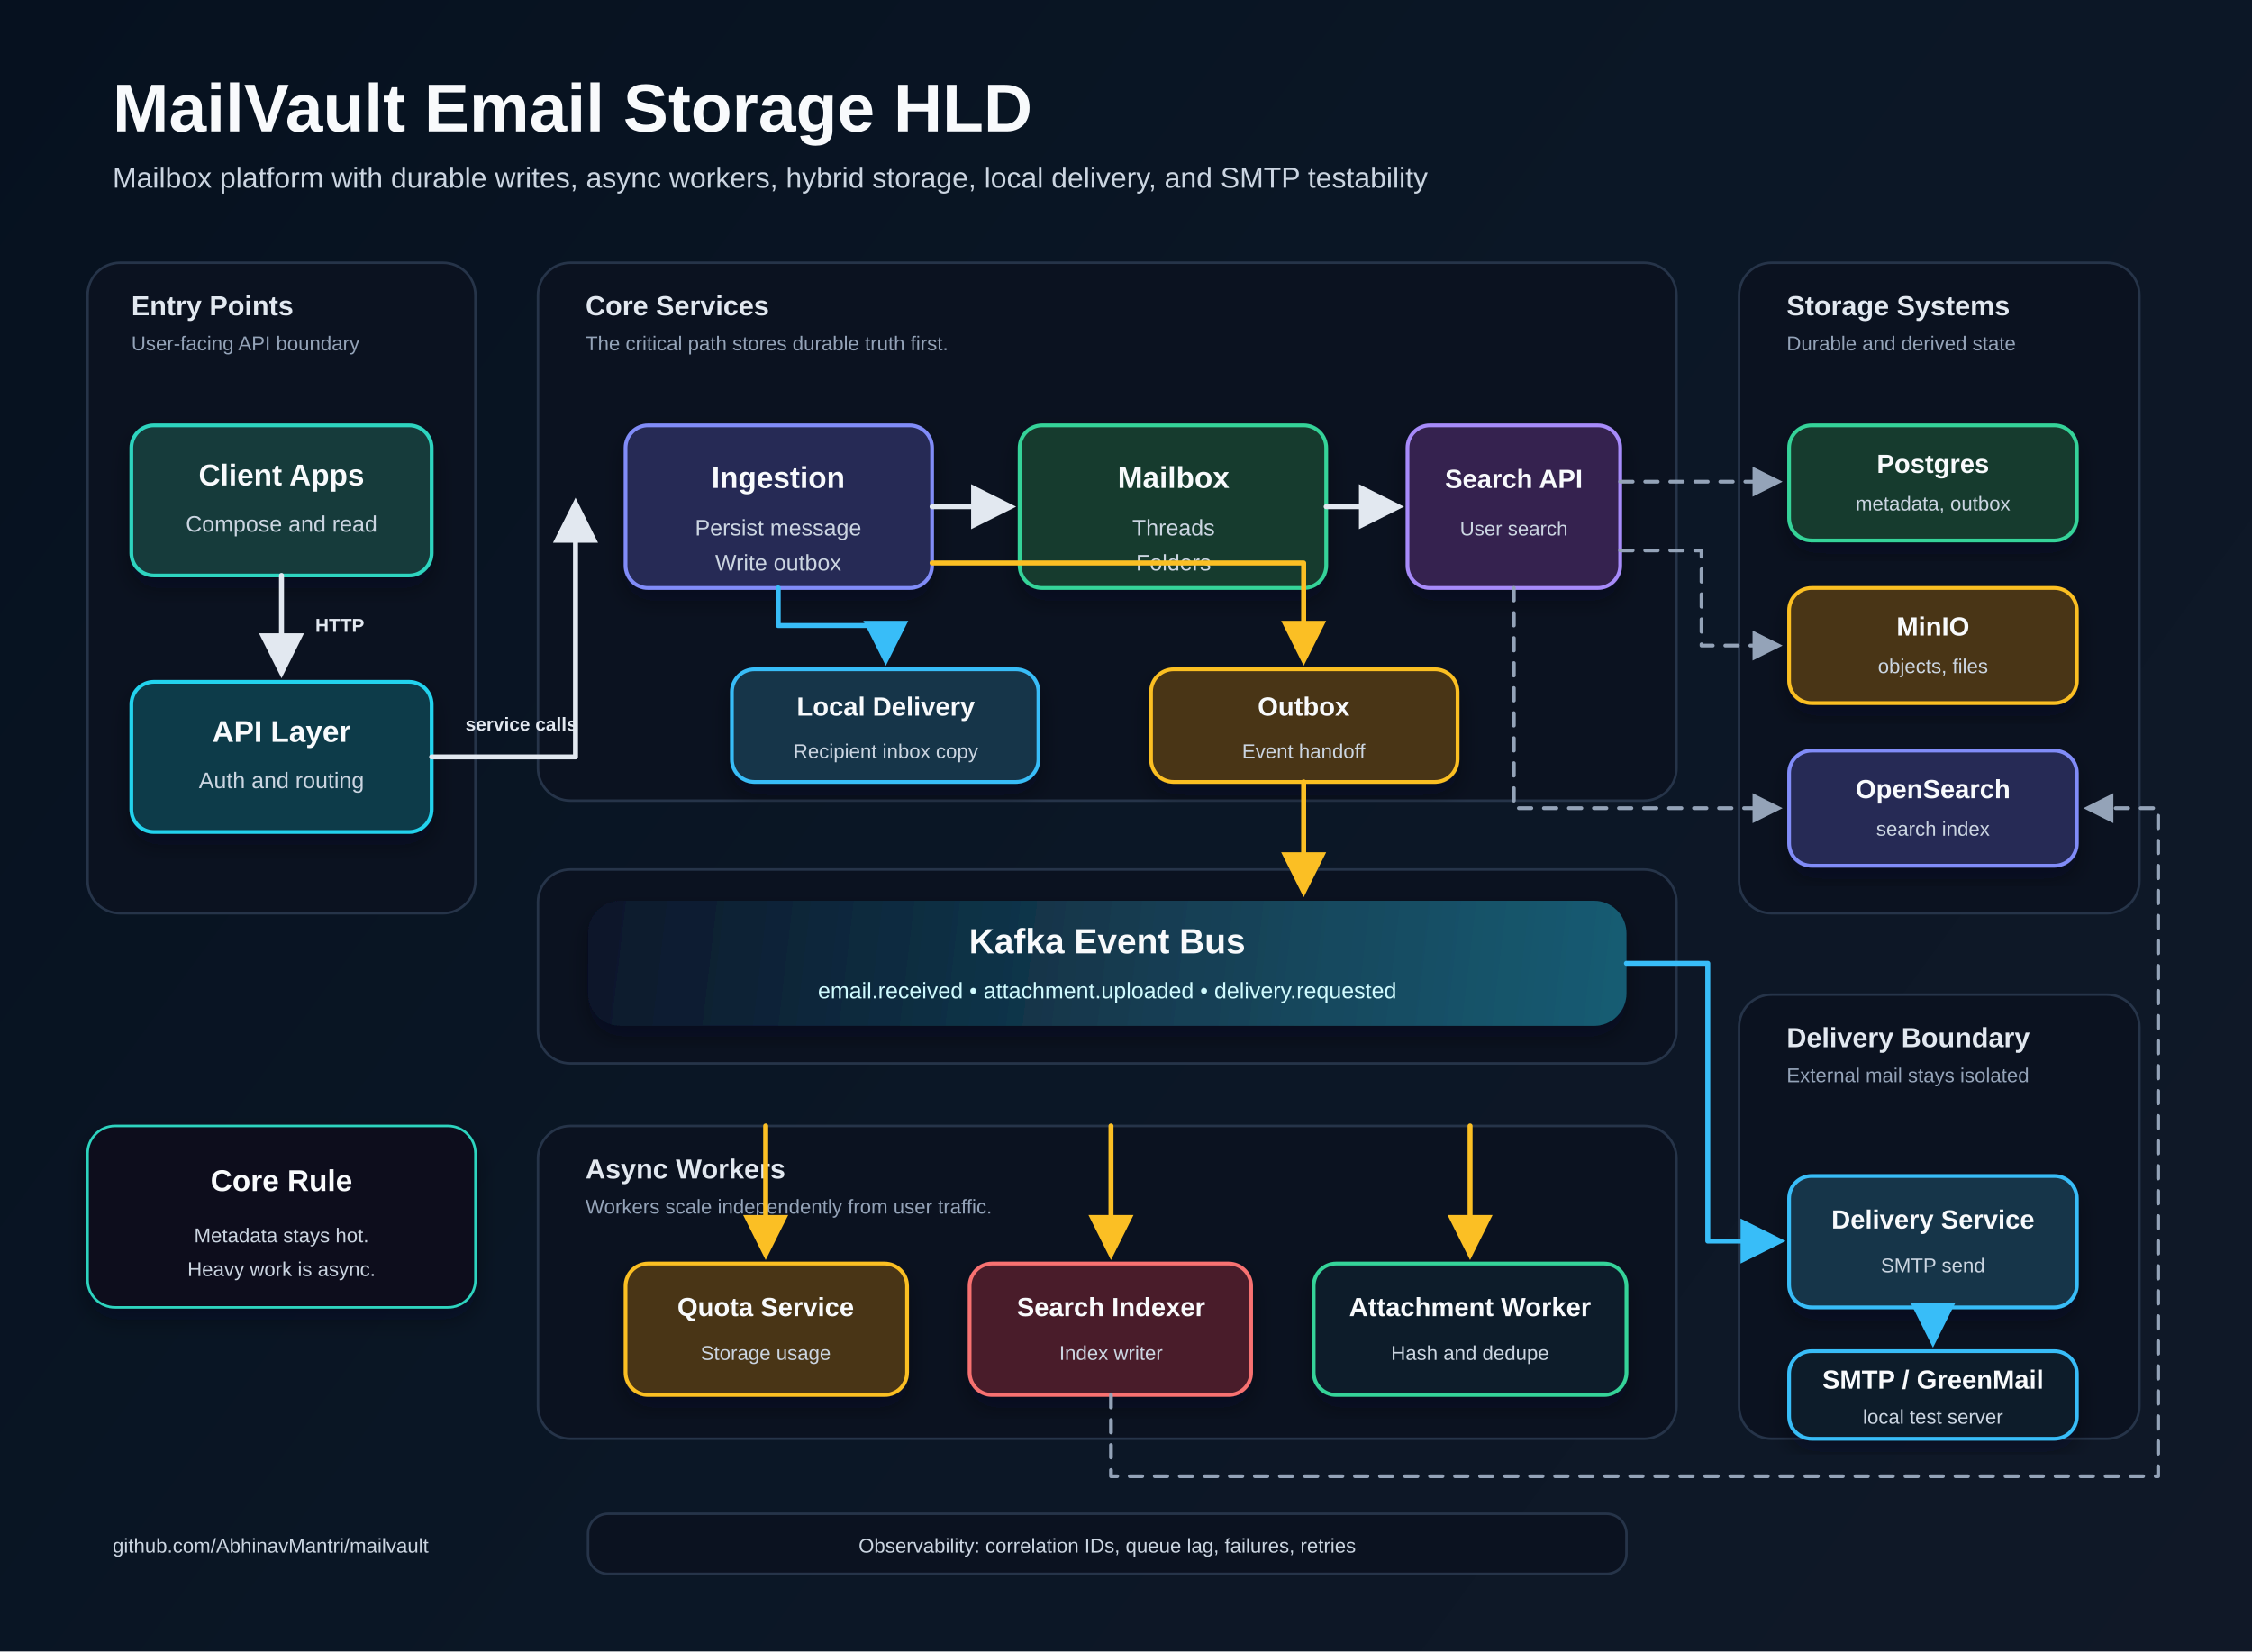
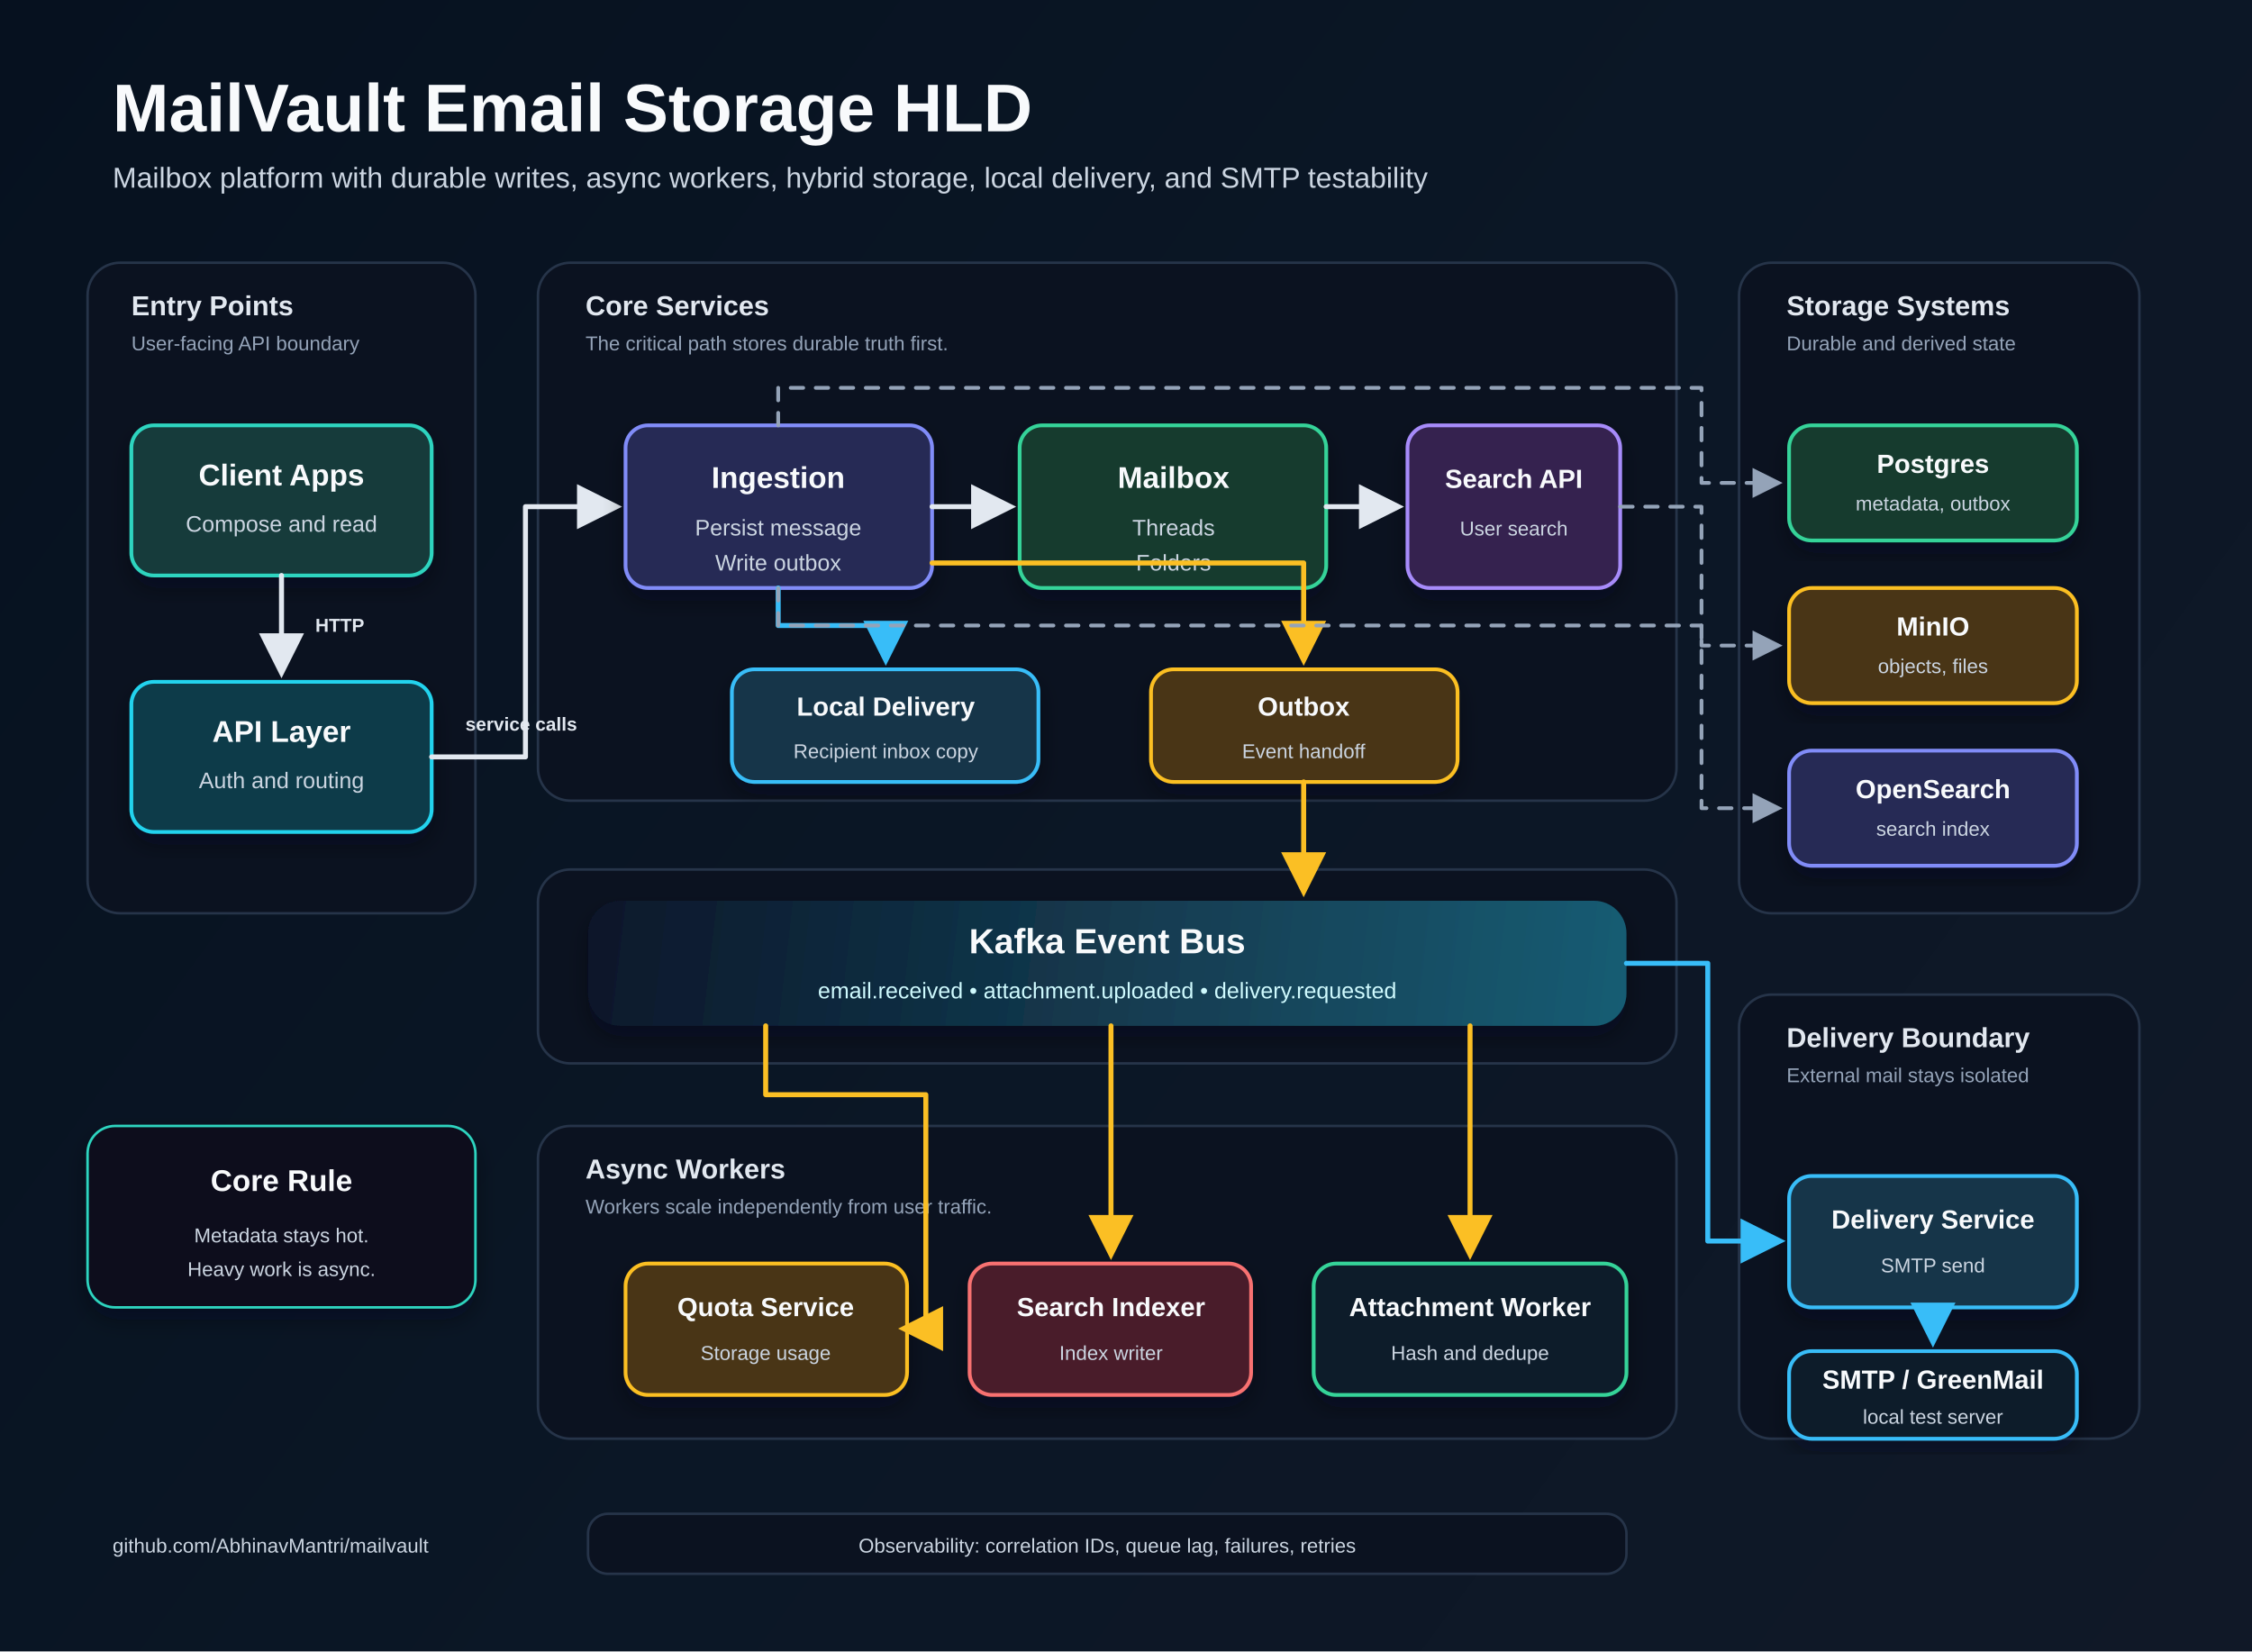
<svg xmlns="http://www.w3.org/2000/svg" width="1800" height="1320" viewBox="0 0 1800 1320" fill="none" role="img" aria-labelledby="title desc">
  <defs>
    <style>
      .title { font: 700 54px Arial, Helvetica, sans-serif; fill: #F8FAFC; }
      .subtitle { font: 400 23px Arial, Helvetica, sans-serif; fill: #CBD5E1; }
      .lane-title { font: 700 22px Arial, Helvetica, sans-serif; fill: #E2E8F0; }
      .lane-note { font: 400 16px Arial, Helvetica, sans-serif; fill: #94A3B8; }
      .box-title { font: 700 24px Arial, Helvetica, sans-serif; fill: #F8FAFC; }
      .box-title-sm { font: 700 21px Arial, Helvetica, sans-serif; fill: #F8FAFC; }
      .box-body { font: 400 18px Arial, Helvetica, sans-serif; fill: #CBD5E1; }
      .box-body-sm { font: 400 16px Arial, Helvetica, sans-serif; fill: #CBD5E1; }
      .label { font: 700 15px Arial, Helvetica, sans-serif; fill: #E2E8F0; }
      .small { font: 400 16px Arial, Helvetica, sans-serif; fill: #CBD5E1; }
      .event-title { font: 700 28px Arial, Helvetica, sans-serif; fill: #F8FAFC; }
      .event-text { font: 400 18px Arial, Helvetica, sans-serif; fill: #CFFAFE; }
      .lane { fill: #0B1220; stroke: #263449; stroke-width: 2; rx: 26; }
      .box { stroke-width: 3; rx: 18; }
      .arrow { stroke: #E2E8F0; stroke-width: 4; stroke-linecap: round; stroke-linejoin: round; fill: none; }
      .soft-arrow { stroke: #94A3B8; stroke-width: 3; stroke-linecap: round; stroke-linejoin: round; stroke-dasharray: 10 10; fill: none; }
      .event-arrow { stroke: #FBBF24; stroke-width: 4; stroke-linecap: round; stroke-linejoin: round; fill: none; }
      .delivery-arrow { stroke: #38BDF8; stroke-width: 4; stroke-linecap: round; stroke-linejoin: round; fill: none; }
    </style>
    <marker id="arrow" viewBox="0 0 10 10" refX="8" refY="5" markerWidth="9" markerHeight="9" orient="auto">
      <path d="M0 0 L10 5 L0 10 z" fill="#E2E8F0" />
    </marker>
    <marker id="softArrow" viewBox="0 0 10 10" refX="8" refY="5" markerWidth="8" markerHeight="8" orient="auto">
      <path d="M0 0 L10 5 L0 10 z" fill="#94A3B8" />
    </marker>
    <marker id="eventArrow" viewBox="0 0 10 10" refX="8" refY="5" markerWidth="9" markerHeight="9" orient="auto">
      <path d="M0 0 L10 5 L0 10 z" fill="#FBBF24" />
    </marker>
    <marker id="deliveryArrow" viewBox="0 0 10 10" refX="8" refY="5" markerWidth="9" markerHeight="9" orient="auto">
      <path d="M0 0 L10 5 L0 10 z" fill="#38BDF8" />
    </marker>
    <linearGradient id="pageBg" x1="0" y1="0" x2="1800" y2="1320" gradientUnits="userSpaceOnUse">
      <stop stop-color="#06111F" />
      <stop offset="0.52" stop-color="#0B1726" />
      <stop offset="1" stop-color="#101827" />
    </linearGradient>
    <linearGradient id="kafkaBg" x1="470" y1="720" x2="1320" y2="820" gradientUnits="userSpaceOnUse">
      <stop stop-color="#0F172A" />
      <stop offset="1" stop-color="#155E75" />
    </linearGradient>
    <filter id="shadow" x="-10%" y="-12%" width="120%" height="130%">
      <feDropShadow dx="0" dy="9" stdDeviation="9" flood-color="#020617" flood-opacity="0.36" />
    </filter>
  </defs>
  <rect width="1800" height="1320" fill="url(#pageBg)" />
  <text x="90" y="105" class="title">MailVault Email Storage HLD</text>
  <text x="90" y="150" class="subtitle">Mailbox platform with durable writes, async workers, hybrid storage, local delivery, and SMTP testability</text>
  <rect x="70" y="210" width="310" height="520" class="lane" />
  <text x="105" y="252" class="lane-title">Entry Points</text>
  <text x="105" y="280" class="lane-note">User-facing API boundary</text>
  <rect x="105" y="340" width="240" height="120" class="box" fill="#123B3A" stroke="#2DD4BF" filter="url(#shadow)" />
  <text x="225" y="388" text-anchor="middle" class="box-title">Client Apps</text>
  <text x="225" y="425" text-anchor="middle" class="box-body">Compose and read</text>
  <path class="arrow" d="M225 460 L225 535" marker-end="url(#arrow)" />
  <text x="252" y="505" class="label">HTTP</text>
  <rect x="105" y="545" width="240" height="120" class="box" fill="#0E3A4A" stroke="#22D3EE" filter="url(#shadow)" />
  <text x="225" y="593" text-anchor="middle" class="box-title">API Layer</text>
  <text x="225" y="630" text-anchor="middle" class="box-body">Auth and routing</text>
  <rect x="430" y="210" width="910" height="430" class="lane" />
  <text x="468" y="252" class="lane-title">Core Services</text>
  <text x="468" y="280" class="lane-note">The critical path stores durable truth first.</text>
-   <path class="arrow" d="M345 605 L460 605 L460 405" marker-end="url(#arrow)" />
+   <path class="arrow" d="M345 605 L420 605 L420 405 L490 405" marker-end="url(#arrow)" />
  <text x="372" y="584" class="label">service calls</text>
  <rect x="500" y="340" width="245" height="130" class="box" fill="#252A55" stroke="#818CF8" filter="url(#shadow)" />
  <text x="622" y="390" text-anchor="middle" class="box-title">Ingestion</text>
  <text x="622" y="428" text-anchor="middle" class="box-body">Persist message</text>
  <text x="622" y="456" text-anchor="middle" class="box-body">Write outbox</text>
  <rect x="815" y="340" width="245" height="130" class="box" fill="#173B2D" stroke="#34D399" filter="url(#shadow)" />
  <text x="938" y="390" text-anchor="middle" class="box-title">Mailbox</text>
  <text x="938" y="428" text-anchor="middle" class="box-body">Threads</text>
  <text x="938" y="456" text-anchor="middle" class="box-body">Folders</text>
  <rect x="1125" y="340" width="170" height="130" class="box" fill="#34224F" stroke="#A78BFA" filter="url(#shadow)" />
  <text x="1210" y="390" text-anchor="middle" class="box-title-sm">Search API</text>
  <text x="1210" y="428" text-anchor="middle" class="box-body-sm">User search</text>
  <rect x="585" y="535" width="245" height="90" class="box" fill="#183549" stroke="#38BDF8" filter="url(#shadow)" />
  <text x="708" y="572" text-anchor="middle" class="box-title-sm">Local Delivery</text>
  <text x="708" y="606" text-anchor="middle" class="box-body-sm">Recipient inbox copy</text>
  <rect x="920" y="535" width="245" height="90" class="box" fill="#4A3415" stroke="#FBBF24" filter="url(#shadow)" />
  <text x="1042" y="572" text-anchor="middle" class="box-title-sm">Outbox</text>
  <text x="1042" y="606" text-anchor="middle" class="box-body-sm">Event handoff</text>
  <path class="arrow" d="M745 405 L805 405" marker-end="url(#arrow)" />
  <path class="arrow" d="M1060 405 L1115 405" marker-end="url(#arrow)" />
  <path class="delivery-arrow" d="M622 470 L622 500 L708 500 L708 525" marker-end="url(#deliveryArrow)" />
  <path class="event-arrow" d="M745 450 L1042 450 L1042 525" marker-end="url(#eventArrow)" />
  <rect x="430" y="695" width="910" height="155" class="lane" />
  <rect x="470" y="720" width="830" height="100" rx="26" fill="url(#kafkaBg)" filter="url(#shadow)" />
  <text x="885" y="762" text-anchor="middle" class="event-title">Kafka Event Bus</text>
  <text x="885" y="798" text-anchor="middle" class="event-text">email.received • attachment.uploaded • delivery.requested</text>
  <path class="event-arrow" d="M1042 625 L1042 710" marker-end="url(#eventArrow)" />
  <rect x="430" y="900" width="910" height="250" class="lane" />
  <text x="468" y="942" class="lane-title">Async Workers</text>
  <text x="468" y="970" class="lane-note">Workers scale independently from user traffic.</text>
  <rect x="500" y="1010" width="225" height="105" class="box" fill="#4A3415" stroke="#FBBF24" filter="url(#shadow)" />
  <text x="612" y="1052" text-anchor="middle" class="box-title-sm">Quota Service</text>
  <text x="612" y="1087" text-anchor="middle" class="box-body-sm">Storage usage</text>
  <rect x="775" y="1010" width="225" height="105" class="box" fill="#4A1F2A" stroke="#F87171" filter="url(#shadow)" />
  <text x="888" y="1052" text-anchor="middle" class="box-title-sm">Search Indexer</text>
  <text x="888" y="1087" text-anchor="middle" class="box-body-sm">Index writer</text>
  <rect x="1050" y="1010" width="250" height="105" class="box" fill="#0F1F2A" stroke="#34D399" filter="url(#shadow)" />
  <text x="1175" y="1052" text-anchor="middle" class="box-title-sm">Attachment Worker</text>
  <text x="1175" y="1087" text-anchor="middle" class="box-body-sm">Hash and dedupe</text>
-   <path class="event-arrow" d="M612 900 L612 1000" marker-end="url(#eventArrow)" />
-   <path class="event-arrow" d="M888 900 L888 1000" marker-end="url(#eventArrow)" />
-   <path class="event-arrow" d="M1175 900 L1175 1000" marker-end="url(#eventArrow)" />
+   <path class="event-arrow" d="M612 820 L612 875 L740 875 L740 1062 L725 1062" marker-end="url(#eventArrow)" />
+   <path class="event-arrow" d="M888 820 L888 1000" marker-end="url(#eventArrow)" />
+   <path class="event-arrow" d="M1175 820 L1175 1000" marker-end="url(#eventArrow)" />
  <rect x="1390" y="210" width="320" height="520" class="lane" />
  <text x="1428" y="252" class="lane-title">Storage Systems</text>
  <text x="1428" y="280" class="lane-note">Durable and derived state</text>
  <rect x="1430" y="340" width="230" height="92" rx="18" fill="#173B2D" stroke="#34D399" stroke-width="3" filter="url(#shadow)" />
  <text x="1545" y="378" text-anchor="middle" class="box-title-sm">Postgres</text>
  <text x="1545" y="408" text-anchor="middle" class="box-body-sm">metadata, outbox</text>
  <rect x="1430" y="470" width="230" height="92" rx="18" fill="#4A3415" stroke="#FBBF24" stroke-width="3" filter="url(#shadow)" />
  <text x="1545" y="508" text-anchor="middle" class="box-title-sm">MinIO</text>
  <text x="1545" y="538" text-anchor="middle" class="box-body-sm">objects, files</text>
  <rect x="1430" y="600" width="230" height="92" rx="18" fill="#252A55" stroke="#818CF8" stroke-width="3" filter="url(#shadow)" />
  <text x="1545" y="638" text-anchor="middle" class="box-title-sm">OpenSearch</text>
  <text x="1545" y="668" text-anchor="middle" class="box-body-sm">search index</text>
  <rect x="1390" y="795" width="320" height="355" class="lane" />
  <text x="1428" y="837" class="lane-title">Delivery Boundary</text>
  <text x="1428" y="865" class="lane-note">External mail stays isolated</text>
  <rect x="1430" y="940" width="230" height="105" rx="18" fill="#183549" stroke="#38BDF8" stroke-width="3" filter="url(#shadow)" />
  <text x="1545" y="982" text-anchor="middle" class="box-title-sm">Delivery Service</text>
  <text x="1545" y="1017" text-anchor="middle" class="box-body-sm">SMTP send</text>
  <rect x="1430" y="1080" width="230" height="70" rx="18" fill="#0F1F2A" stroke="#38BDF8" stroke-width="3" filter="url(#shadow)" />
  <text x="1545" y="1110" text-anchor="middle" class="box-title-sm">SMTP / GreenMail</text>
  <text x="1545" y="1138" text-anchor="middle" class="box-body-sm">local test server</text>
-   <path class="soft-arrow" d="M1295 385 L1420 385" marker-end="url(#softArrow)" />
-   <path class="soft-arrow" d="M1295 440 L1360 440 L1360 516 L1420 516" marker-end="url(#softArrow)" />
-   <path class="soft-arrow" d="M1210 470 L1210 646 L1420 646" marker-end="url(#softArrow)" />
-   <path class="soft-arrow" d="M888 1115 L888 1180 L1725 1180 L1725 646 L1670 646" marker-end="url(#softArrow)" />
+   <path class="soft-arrow" d="M622 340 L622 310 L1360 310 L1360 386 L1420 386" marker-end="url(#softArrow)" />
+   <path class="soft-arrow" d="M622 470 L622 500 L1360 500 L1360 516 L1420 516" marker-end="url(#softArrow)" />
+   <path class="soft-arrow" d="M1295 405 L1360 405 L1360 646 L1420 646" marker-end="url(#softArrow)" />
  <path class="delivery-arrow" d="M1300 770 L1365 770 L1365 992 L1420 992" marker-end="url(#deliveryArrow)" />
  <path class="delivery-arrow" d="M1545 1045 L1545 1070" marker-end="url(#deliveryArrow)" />
  <rect x="70" y="900" width="310" height="145" rx="22" fill="#07111F" stroke="#2DD4BF" stroke-width="2" filter="url(#shadow)" />
  <text x="225" y="952" text-anchor="middle" class="box-title">Core Rule</text>
  <text x="225" y="993" text-anchor="middle" class="box-body-sm">Metadata stays hot.</text>
  <text x="225" y="1020" text-anchor="middle" class="box-body-sm">Heavy work is async.</text>
  <rect x="470" y="1210" width="830" height="48" rx="16" fill="#0B1220" stroke="#263449" stroke-width="2" />
  <text x="885" y="1241" text-anchor="middle" class="small">Observability: correlation IDs, queue lag, failures, retries</text>
  <text x="90" y="1241" class="small">github.com/AbhinavMantri/mailvault</text>
</svg>
